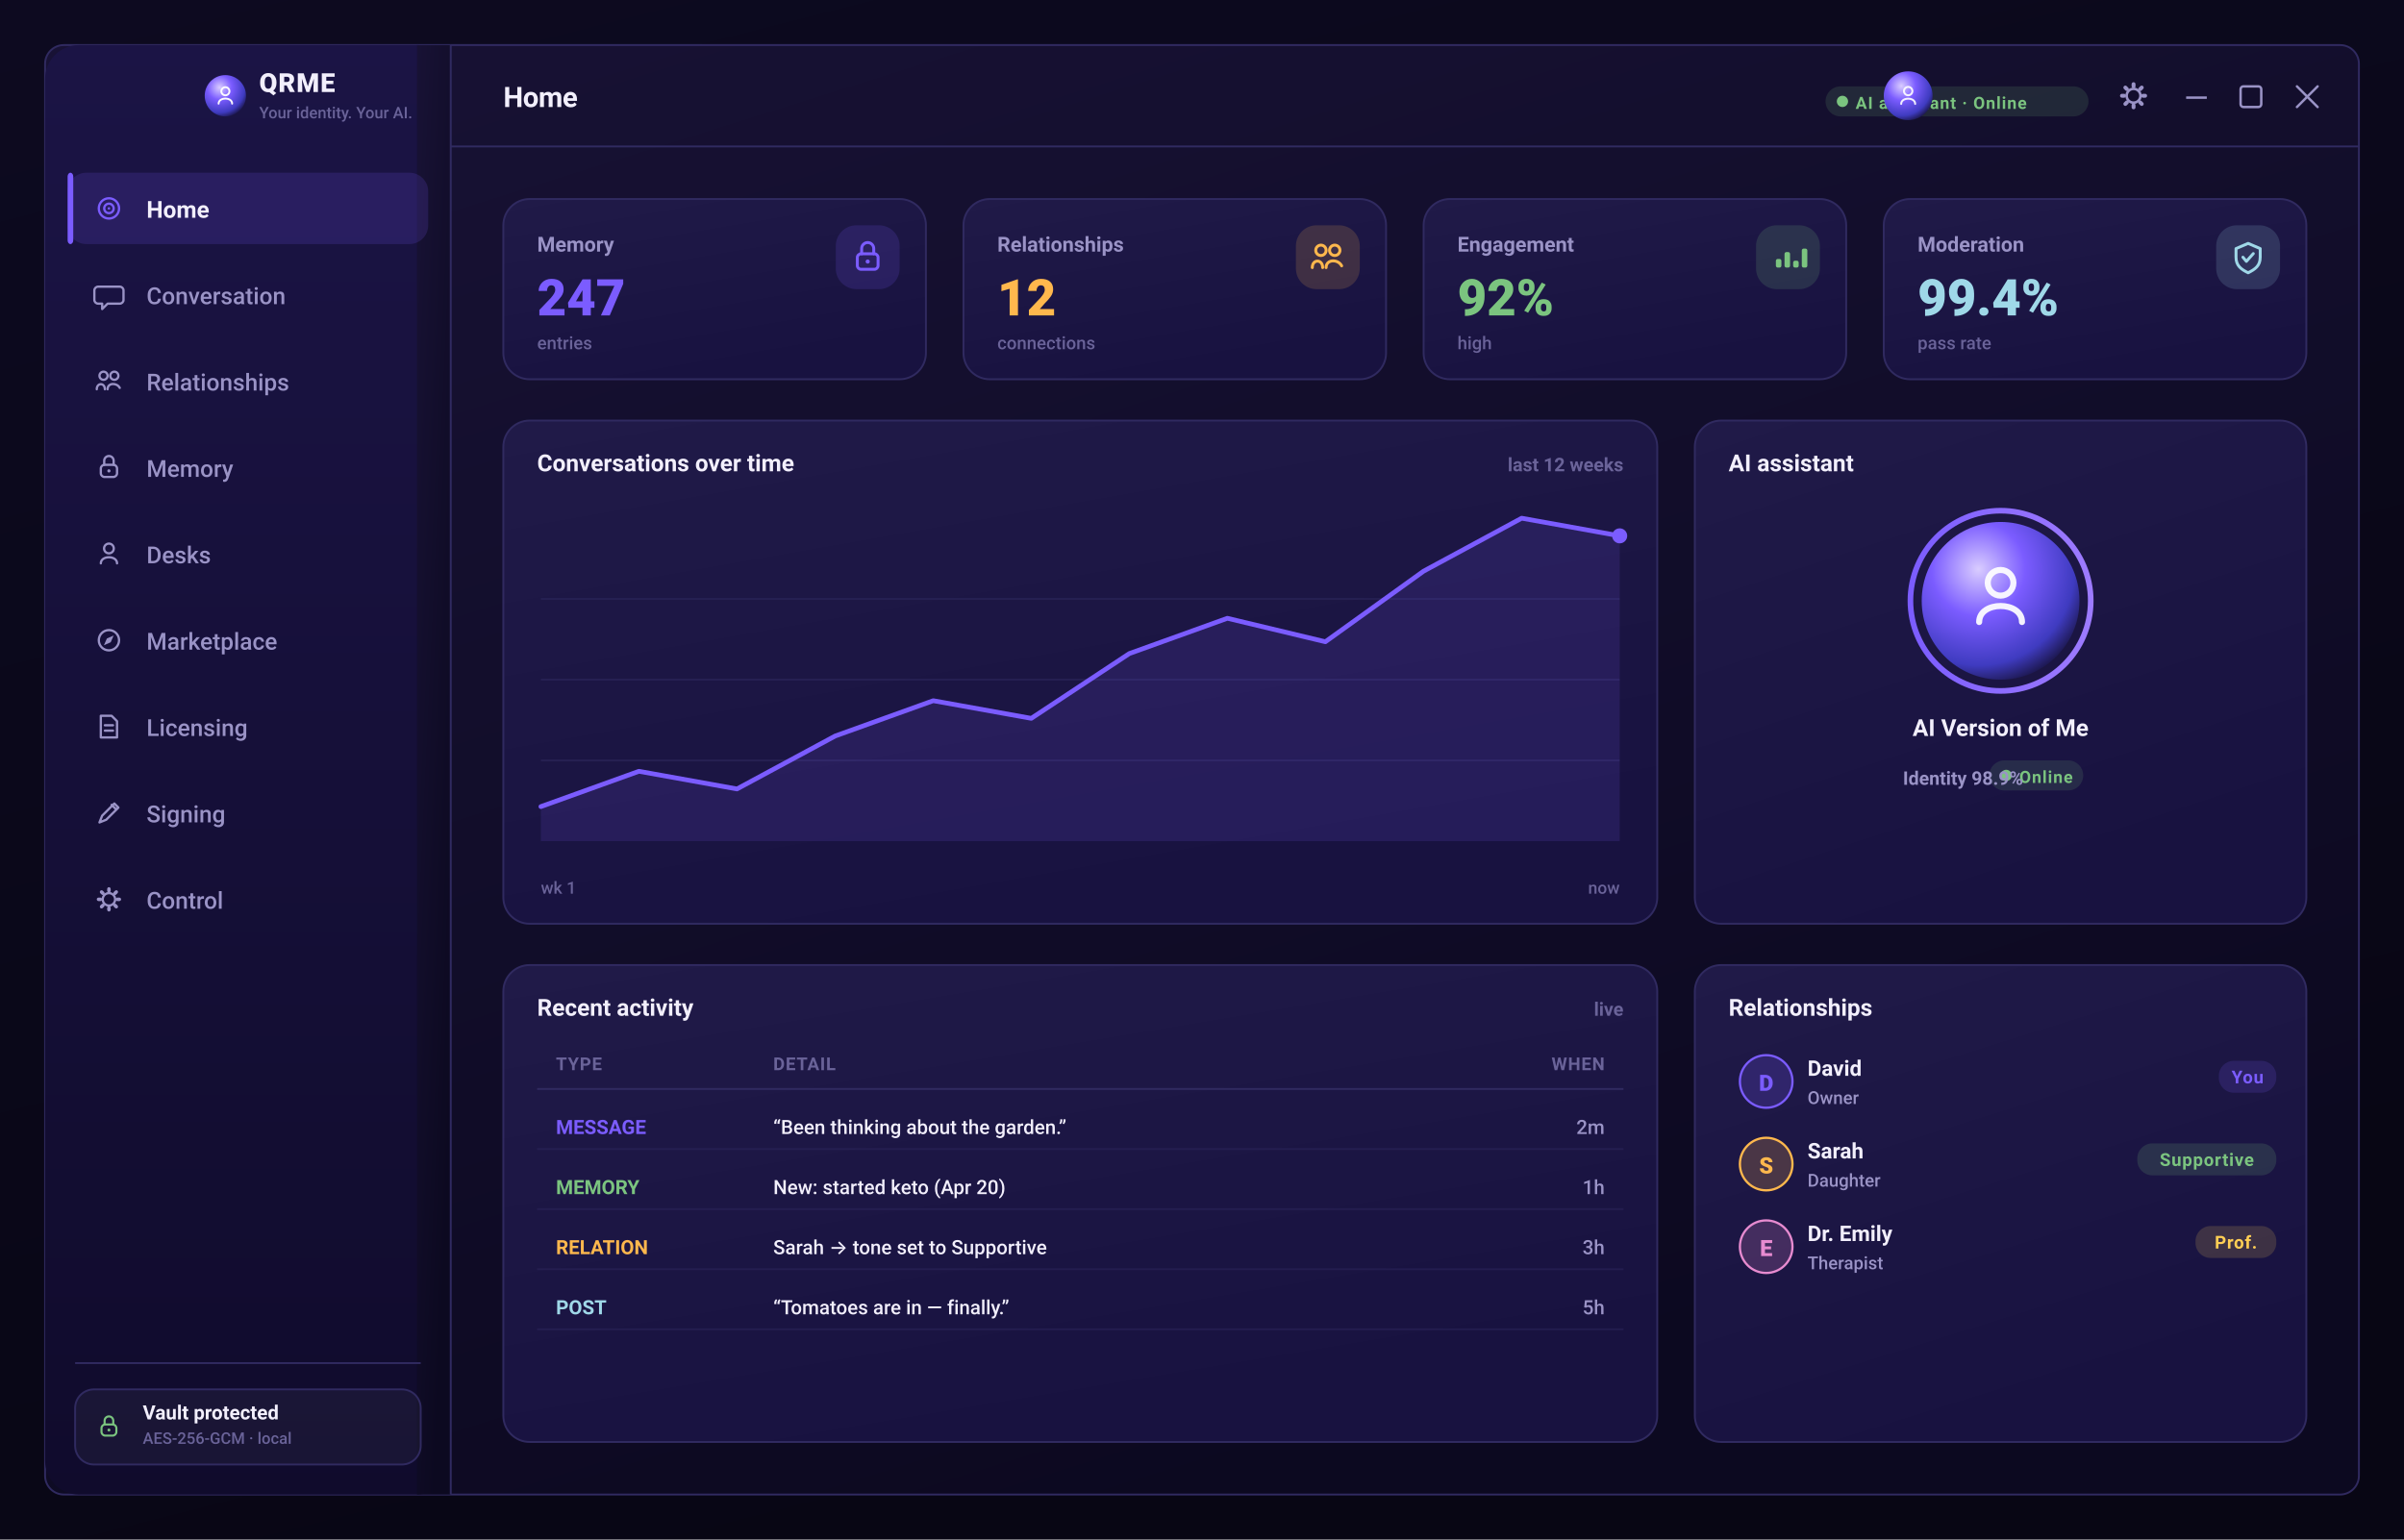
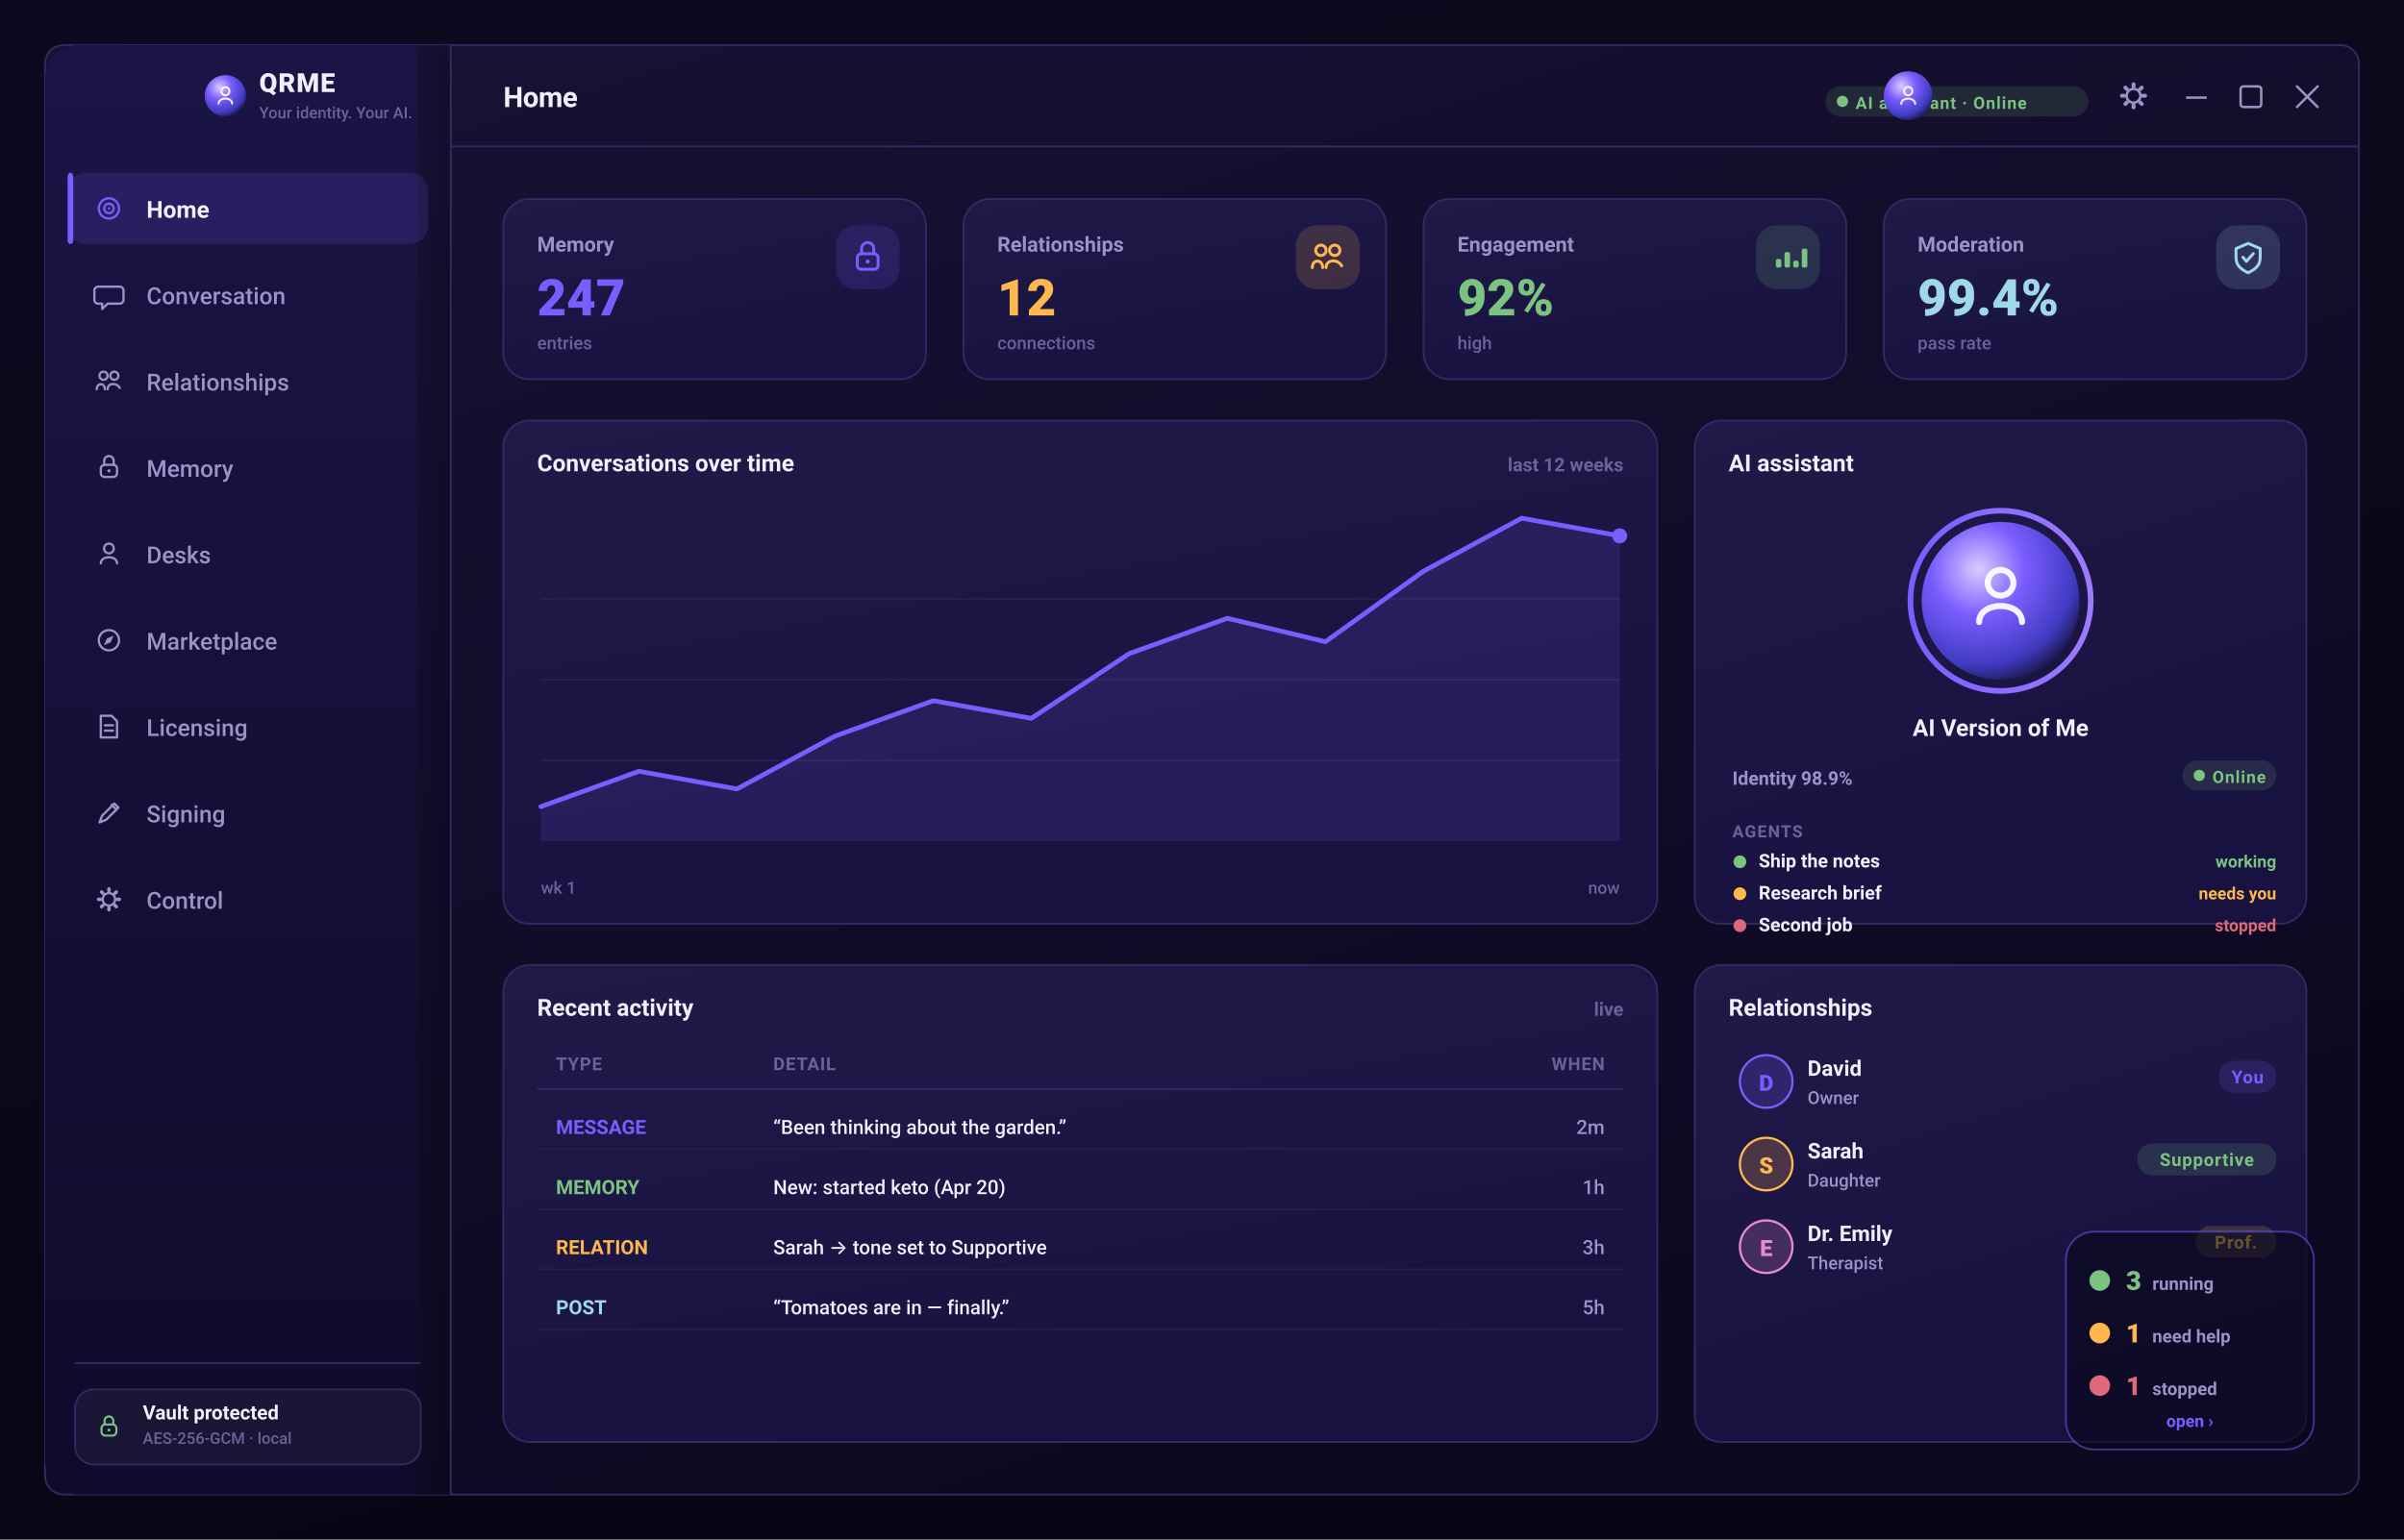
<svg xmlns="http://www.w3.org/2000/svg" width="1280" height="820" viewBox="0 0 1280 820" role="img" aria-label="QRME — Home">
  <defs>
    <linearGradient id="gPage" x1="0" y1="0" x2="0.4" y2="1">
      <stop offset="0" stop-color="#0d0a20" />
      <stop offset="1" stop-color="#080614" />
    </linearGradient>
    <linearGradient id="gScr" x1="0" y1="0" x2="0.5" y2="1">
      <stop offset="0" stop-color="#181235" />
      <stop offset="1" stop-color="#0c0920" />
    </linearGradient>
    <linearGradient id="gSide" x1="0" y1="0" x2="0" y2="1">
      <stop offset="0" stop-color="#1b1445" />
      <stop offset="1" stop-color="#100b2c" />
    </linearGradient>
    <linearGradient id="gCard" x1="0" y1="0" x2="0.4" y2="1">
      <stop offset="0" stop-color="#201a48" />
      <stop offset="1" stop-color="#181240" />
    </linearGradient>
    <linearGradient id="gBrand" x1="0" y1="0" x2="1" y2="0">
      <stop offset="0" stop-color="#7b5cff" />
      <stop offset="1" stop-color="#9d7bff" />
    </linearGradient>
    <linearGradient id="gAmber" x1="0" y1="0" x2="1" y2="0">
      <stop offset="0" stop-color="#ffb84d" />
      <stop offset="1" stop-color="#ffd27a" />
    </linearGradient>
    <radialGradient id="orb" cx="36%" cy="30%" r="78%">
      <stop offset="0" stop-color="#d9ccff" />
      <stop offset="38%" stop-color="#7b5cff" />
      <stop offset="78%" stop-color="#3f3bc0" />
      <stop offset="100%" stop-color="#140f34" />
    </radialGradient>
  </defs>
  <rect x="0.0" y="0.0" width="1280.0" height="820.0" rx="0" fill="url(#gPage)" />
  <rect x="24" y="24" width="1232" height="772" rx="10" fill="url(#gScr)" stroke="#302a60" stroke-width="1" />
  <rect x="24.0" y="24.0" width="216.0" height="772.0" rx="18" fill="url(#gSide)" />
  <rect x="222.0" y="24.0" width="18.0" height="772.0" rx="0" fill="url(#gScr)" />
  <line x1="240" y1="24" x2="240" y2="796" stroke="#302a60" stroke-width="1" />
  <line x1="240" y1="78" x2="1256" y2="78" stroke="#302a60" stroke-width="1" />
  <line x1="1164" y1="52" x2="1175" y2="52" stroke="#9a93c6" stroke-width="1.3" />
  <rect x="1193.0" y="46.0" width="11.0" height="11.0" rx="1.5" fill="none" stroke="#9a93c6" stroke-width="1.3" />
  <path d="M1223 46 l11 11 M1234 46 l-11 11" stroke="#9a93c6" stroke-width="1.3" stroke-linecap="round" />
  <circle cx="120" cy="51" r="11" fill="url(#orb)" />
  <circle cx="120" cy="48.6" r="2.16" fill="none" stroke="rgba(255,255,255,0.95)" stroke-width="1.02" stroke-linecap="round" stroke-linejoin="round" />
  <path d="M116.4 55.2 c0 -3.6 7.2 -3.6 7.2 0" fill="none" stroke="rgba(255,255,255,0.95)" stroke-width="1.02" stroke-linecap="round" stroke-linejoin="round" />
  <text x="138.0" y="49.0" font-family="-apple-system,BlinkMacSystemFont,'SF Pro Display','SF Pro Text','Segoe UI',Roboto,system-ui,sans-serif" font-size="14" font-weight="800" fill="#f2effc" text-anchor="start" letter-spacing="0.5">QRME</text>
  <text x="138.0" y="63.0" font-family="-apple-system,BlinkMacSystemFont,'SF Pro Display','SF Pro Text','Segoe UI',Roboto,system-ui,sans-serif" font-size="8.5" font-weight="500" fill="#6a6399" text-anchor="start">Your identity. Your AI.</text>
  <text x="268.0" y="57.0" font-family="-apple-system,BlinkMacSystemFont,'SF Pro Display','SF Pro Text','Segoe UI',Roboto,system-ui,sans-serif" font-size="15" font-weight="700" fill="#f2effc" text-anchor="start" letter-spacing="-0.2">Home</text>
  <rect x="1134.96" y="43.8" width="2.08" height="3.2" rx="1" transform="rotate(0 1136 51)" fill="#9a93c6" />
  <rect x="1134.96" y="43.8" width="2.08" height="3.2" rx="1" transform="rotate(45 1136 51)" fill="#9a93c6" />
  <rect x="1134.96" y="43.8" width="2.08" height="3.2" rx="1" transform="rotate(90 1136 51)" fill="#9a93c6" />
  <rect x="1134.96" y="43.8" width="2.08" height="3.2" rx="1" transform="rotate(135 1136 51)" fill="#9a93c6" />
  <rect x="1134.96" y="43.8" width="2.08" height="3.2" rx="1" transform="rotate(180 1136 51)" fill="#9a93c6" />
  <rect x="1134.96" y="43.8" width="2.08" height="3.2" rx="1" transform="rotate(225 1136 51)" fill="#9a93c6" />
  <rect x="1134.96" y="43.8" width="2.08" height="3.2" rx="1" transform="rotate(270 1136 51)" fill="#9a93c6" />
  <rect x="1134.96" y="43.8" width="2.08" height="3.2" rx="1" transform="rotate(315 1136 51)" fill="#9a93c6" />
  <circle cx="1136" cy="51" r="3.68" fill="none" stroke="#9a93c6" stroke-width="1.36" stroke-linecap="round" stroke-linejoin="round" />
  <rect x="972.0" y="46.0" width="140.0" height="16.0" rx="8" fill="rgba(123,196,127,0.14)" />
  <circle cx="981.0" cy="54" r="3" fill="#7bc47f" />
  <text x="988.0" y="58.0" font-family="-apple-system,BlinkMacSystemFont,'SF Pro Display','SF Pro Text','Segoe UI',Roboto,system-ui,sans-serif" font-size="9" font-weight="700" fill="#7bc47f" text-anchor="start" letter-spacing="0.5">AI assistant · Online</text>
  <circle cx="1016" cy="51" r="13" fill="url(#orb)" />
  <circle cx="1016" cy="48.52" r="2.232" fill="none" stroke="rgba(255,255,255,0.9)" stroke-width="1.05" stroke-linecap="round" stroke-linejoin="round" />
  <path d="M1012.28 55.34 c0 -3.72 7.44 -3.72 7.44 0" fill="none" stroke="rgba(255,255,255,0.9)" stroke-width="1.05" stroke-linecap="round" stroke-linejoin="round" />
  <rect x="36.0" y="92.0" width="192.0" height="38.0" rx="10" fill="rgba(123,92,255,0.16)" />
  <rect x="36.0" y="92.0" width="3.0" height="38.0" rx="2" fill="#7b5cff" />
  <circle cx="58" cy="111" r="5.4" fill="none" stroke="#7b5cff" stroke-width="1.22" stroke-linecap="round" stroke-linejoin="round" />
  <circle cx="58" cy="111" r="2.52" fill="none" stroke="#7b5cff" stroke-width="1.22" stroke-linecap="round" stroke-linejoin="round" />
  <circle cx="58" cy="111" r="0.648" fill="#7b5cff" />
  <text x="78.0" y="116.0" font-family="-apple-system,BlinkMacSystemFont,'SF Pro Display','SF Pro Text','Segoe UI',Roboto,system-ui,sans-serif" font-size="12.5" font-weight="650" fill="#f2effc" text-anchor="start">Home</text>
  <path d="M52.24 152.68 h11.52 a2 2 0 0 1 2 2 v5.04 a2 2 0 0 1 -2 2 h-6.48 l-2.88 2.88 v-2.88 h-2.16 a2 2 0 0 1 -2 -2 v-5.04 a2 2 0 0 1 2 -2 Z" fill="none" stroke="#9a93c6" stroke-width="1.22" stroke-linecap="round" stroke-linejoin="round" />
  <text x="78.0" y="162.0" font-family="-apple-system,BlinkMacSystemFont,'SF Pro Display','SF Pro Text','Segoe UI',Roboto,system-ui,sans-serif" font-size="12.5" font-weight="500" fill="#9a93c6" text-anchor="start">Conversation</text>
  <circle cx="55.12" cy="200.12" r="2.16" fill="none" stroke="#9a93c6" stroke-width="1.22" stroke-linecap="round" stroke-linejoin="round" />
  <circle cx="60.88" cy="200.12" r="2.16" fill="none" stroke="#9a93c6" stroke-width="1.22" stroke-linecap="round" stroke-linejoin="round" />
  <path d="M51.52 207.32 c0 -3.6 4.32 -3.6 4.32 0 M57.28 207.32 c0 -3.6 5.04 -3.6 6.48 -0.72" fill="none" stroke="#9a93c6" stroke-width="1.22" stroke-linecap="round" stroke-linejoin="round" />
  <text x="78.0" y="208.0" font-family="-apple-system,BlinkMacSystemFont,'SF Pro Display','SF Pro Text','Segoe UI',Roboto,system-ui,sans-serif" font-size="12.5" font-weight="500" fill="#9a93c6" text-anchor="start">Relationships</text>
  <rect x="53.68" y="247.56" width="8.64" height="6.48" rx="2" fill="none" stroke="#9a93c6" stroke-width="1.22" stroke-linecap="round" stroke-linejoin="round" />
  <path d="M55.48 247.56 v-2.16 a2.52 2.52 0 0 1 5.04 0 v2.16" fill="none" stroke="#9a93c6" stroke-width="1.22" stroke-linecap="round" stroke-linejoin="round" />
  <circle cx="58" cy="250.8" r="0.864" fill="#9a93c6" />
  <text x="78.0" y="254.0" font-family="-apple-system,BlinkMacSystemFont,'SF Pro Display','SF Pro Text','Segoe UI',Roboto,system-ui,sans-serif" font-size="12.5" font-weight="500" fill="#9a93c6" text-anchor="start">Memory</text>
  <circle cx="58" cy="292.12" r="2.592" fill="none" stroke="#9a93c6" stroke-width="1.22" stroke-linecap="round" stroke-linejoin="round" />
  <path d="M53.68 300.04 c0 -4.32 8.64 -4.32 8.64 0" fill="none" stroke="#9a93c6" stroke-width="1.22" stroke-linecap="round" stroke-linejoin="round" />
  <text x="78.0" y="300.0" font-family="-apple-system,BlinkMacSystemFont,'SF Pro Display','SF Pro Text','Segoe UI',Roboto,system-ui,sans-serif" font-size="12.5" font-weight="500" fill="#9a93c6" text-anchor="start">Desks</text>
  <circle cx="58" cy="341" r="5.4" fill="none" stroke="#9a93c6" stroke-width="1.22" stroke-linecap="round" stroke-linejoin="round" />
  <path d="M60.52 338.48 l-1.584 3.6 -3.6 1.584 1.584 -3.6 Z" fill="#9a93c6" />
  <text x="78.0" y="346.0" font-family="-apple-system,BlinkMacSystemFont,'SF Pro Display','SF Pro Text','Segoe UI',Roboto,system-ui,sans-serif" font-size="12.5" font-weight="500" fill="#9a93c6" text-anchor="start">Marketplace</text>
  <path d="M53.68 381.24 h5.76 l2.88 2.88 v8.64 h-8.64 Z" fill="none" stroke="#9a93c6" stroke-width="1.22" stroke-linecap="round" stroke-linejoin="round" />
  <path d="M55.84 386.28 h4.32 M55.84 389.16 h4.32" fill="none" stroke="#9a93c6" stroke-width="1.22" stroke-linecap="round" stroke-linejoin="round" />
  <text x="78.0" y="392.0" font-family="-apple-system,BlinkMacSystemFont,'SF Pro Display','SF Pro Text','Segoe UI',Roboto,system-ui,sans-serif" font-size="12.5" font-weight="500" fill="#9a93c6" text-anchor="start">Licensing</text>
  <path d="M52.96 438.04 l1.44 -3.6 6.48 -6.48 2.16 2.16 -6.48 6.48 -3.6 1.44 Z" fill="none" stroke="#9a93c6" stroke-width="1.22" stroke-linecap="round" stroke-linejoin="round" />
  <path d="M59.44 428.68 l2.16 2.16" fill="none" stroke="#9a93c6" stroke-width="1.22" stroke-linecap="round" stroke-linejoin="round" />
  <text x="78.0" y="438.0" font-family="-apple-system,BlinkMacSystemFont,'SF Pro Display','SF Pro Text','Segoe UI',Roboto,system-ui,sans-serif" font-size="12.5" font-weight="500" fill="#9a93c6" text-anchor="start">Signing</text>
  <rect x="57.064" y="472.52" width="1.872" height="2.88" rx="1" transform="rotate(0 58 479)" fill="#9a93c6" />
  <rect x="57.064" y="472.52" width="1.872" height="2.88" rx="1" transform="rotate(45 58 479)" fill="#9a93c6" />
  <rect x="57.064" y="472.52" width="1.872" height="2.88" rx="1" transform="rotate(90 58 479)" fill="#9a93c6" />
  <rect x="57.064" y="472.52" width="1.872" height="2.88" rx="1" transform="rotate(135 58 479)" fill="#9a93c6" />
  <rect x="57.064" y="472.52" width="1.872" height="2.88" rx="1" transform="rotate(180 58 479)" fill="#9a93c6" />
  <rect x="57.064" y="472.52" width="1.872" height="2.88" rx="1" transform="rotate(225 58 479)" fill="#9a93c6" />
  <rect x="57.064" y="472.52" width="1.872" height="2.88" rx="1" transform="rotate(270 58 479)" fill="#9a93c6" />
  <rect x="57.064" y="472.52" width="1.872" height="2.88" rx="1" transform="rotate(315 58 479)" fill="#9a93c6" />
  <circle cx="58" cy="479" r="3.312" fill="none" stroke="#9a93c6" stroke-width="1.22" stroke-linecap="round" stroke-linejoin="round" />
  <text x="78.0" y="484.0" font-family="-apple-system,BlinkMacSystemFont,'SF Pro Display','SF Pro Text','Segoe UI',Roboto,system-ui,sans-serif" font-size="12.5" font-weight="500" fill="#9a93c6" text-anchor="start">Control</text>
  <line x1="40" y1="726" x2="224" y2="726" stroke="#302a60" stroke-width="1" />
  <rect x="40.0" y="740.0" width="184.0" height="40.0" rx="10" fill="rgba(255,255,255,0.04)" stroke="#302a60" stroke-width="1" />
  <rect x="54.04" y="758.68" width="7.92" height="5.94" rx="2" fill="none" stroke="#7bc47f" stroke-width="1.12" stroke-linecap="round" stroke-linejoin="round" />
  <path d="M55.69 758.68 v-1.98 a2.31 2.31 0 0 1 4.62 0 v1.98" fill="none" stroke="#7bc47f" stroke-width="1.12" stroke-linecap="round" stroke-linejoin="round" />
  <circle cx="58" cy="761.65" r="0.792" fill="#7bc47f" />
  <text x="76.0" y="756.0" font-family="-apple-system,BlinkMacSystemFont,'SF Pro Display','SF Pro Text','Segoe UI',Roboto,system-ui,sans-serif" font-size="10.5" font-weight="650" fill="#f2effc" text-anchor="start">Vault protected</text>
  <text x="76.0" y="769.0" font-family="-apple-system,BlinkMacSystemFont,'SF Pro Display','SF Pro Text','Segoe UI',Roboto,system-ui,sans-serif" font-size="8.5" font-weight="500" fill="#6a6399" text-anchor="start">AES-256-GCM · local</text>
  <rect x="268.0" y="106.0" width="225.0" height="96.0" rx="14" fill="url(#gCard)" stroke="#302a60" stroke-width="1" />
  <text x="286.0" y="134.0" font-family="-apple-system,BlinkMacSystemFont,'SF Pro Display','SF Pro Text','Segoe UI',Roboto,system-ui,sans-serif" font-size="11" font-weight="600" fill="#9a93c6" text-anchor="start">Memory</text>
  <text x="286.0" y="168.0" font-family="-apple-system,BlinkMacSystemFont,'SF Pro Display','SF Pro Text','Segoe UI',Roboto,system-ui,sans-serif" font-size="27" font-weight="800" fill="#7b5cff" text-anchor="start">247</text>
  <text x="286.0" y="186.0" font-family="-apple-system,BlinkMacSystemFont,'SF Pro Display','SF Pro Text','Segoe UI',Roboto,system-ui,sans-serif" font-size="9.5" font-weight="500" fill="#6a6399" text-anchor="start">entries</text>
  <rect x="445.0" y="120.0" width="34.0" height="34.0" rx="11" fill="rgba(123,92,255,0.16)" />
  <rect x="456.48" y="135.16" width="11.04" height="8.28" rx="2" fill="none" stroke="#7b5cff" stroke-width="1.56" stroke-linecap="round" stroke-linejoin="round" />
  <path d="M458.78 135.16 v-2.76 a3.22 3.22 0 0 1 6.44 0 v2.76" fill="none" stroke="#7b5cff" stroke-width="1.56" stroke-linecap="round" stroke-linejoin="round" />
  <circle cx="462.0" cy="139.3" r="1.104" fill="#7b5cff" />
  <rect x="513.0" y="106.0" width="225.0" height="96.0" rx="14" fill="url(#gCard)" stroke="#302a60" stroke-width="1" />
  <text x="531.0" y="134.0" font-family="-apple-system,BlinkMacSystemFont,'SF Pro Display','SF Pro Text','Segoe UI',Roboto,system-ui,sans-serif" font-size="11" font-weight="600" fill="#9a93c6" text-anchor="start">Relationships</text>
  <text x="531.0" y="168.0" font-family="-apple-system,BlinkMacSystemFont,'SF Pro Display','SF Pro Text','Segoe UI',Roboto,system-ui,sans-serif" font-size="27" font-weight="800" fill="#ffb84d" text-anchor="start">12</text>
  <text x="531.0" y="186.0" font-family="-apple-system,BlinkMacSystemFont,'SF Pro Display','SF Pro Text','Segoe UI',Roboto,system-ui,sans-serif" font-size="9.5" font-weight="500" fill="#6a6399" text-anchor="start">connections</text>
  <rect x="690.0" y="120.0" width="34.0" height="34.0" rx="11" fill="rgba(255,184,77,0.16)" />
  <circle cx="703.32" cy="133.32" r="2.76" fill="none" stroke="#ffb84d" stroke-width="1.56" stroke-linecap="round" stroke-linejoin="round" />
  <circle cx="710.68" cy="133.32" r="2.76" fill="none" stroke="#ffb84d" stroke-width="1.56" stroke-linecap="round" stroke-linejoin="round" />
  <path d="M698.72 142.52 c0 -4.6 5.52 -4.6 5.52 0 M706.08 142.52 c0 -4.6 6.44 -4.6 8.28 -0.92" fill="none" stroke="#ffb84d" stroke-width="1.56" stroke-linecap="round" stroke-linejoin="round" />
  <rect x="758.0" y="106.0" width="225.0" height="96.0" rx="14" fill="url(#gCard)" stroke="#302a60" stroke-width="1" />
  <text x="776.0" y="134.0" font-family="-apple-system,BlinkMacSystemFont,'SF Pro Display','SF Pro Text','Segoe UI',Roboto,system-ui,sans-serif" font-size="11" font-weight="600" fill="#9a93c6" text-anchor="start">Engagement</text>
  <text x="776.0" y="168.0" font-family="-apple-system,BlinkMacSystemFont,'SF Pro Display','SF Pro Text','Segoe UI',Roboto,system-ui,sans-serif" font-size="27" font-weight="800" fill="#7bc47f" text-anchor="start">92%</text>
  <text x="776.0" y="186.0" font-family="-apple-system,BlinkMacSystemFont,'SF Pro Display','SF Pro Text','Segoe UI',Roboto,system-ui,sans-serif" font-size="9.5" font-weight="500" fill="#6a6399" text-anchor="start">high</text>
  <rect x="935.0" y="120.0" width="34.0" height="34.0" rx="11" fill="rgba(123,196,127,0.16)" />
  <rect x="945.56" y="137.92" width="2.944" height="4.6" rx="1" fill="#7bc47f" />
  <rect x="950.16" y="134.24" width="2.944" height="8.28" rx="1" fill="#7bc47f" />
  <rect x="954.76" y="138.84" width="2.944" height="3.68" rx="1" fill="#7bc47f" />
  <rect x="959.36" y="132.4" width="2.944" height="10.12" rx="1" fill="#7bc47f" />
  <rect x="1003.0" y="106.0" width="225.0" height="96.0" rx="14" fill="url(#gCard)" stroke="#302a60" stroke-width="1" />
  <text x="1021.0" y="134.0" font-family="-apple-system,BlinkMacSystemFont,'SF Pro Display','SF Pro Text','Segoe UI',Roboto,system-ui,sans-serif" font-size="11" font-weight="600" fill="#9a93c6" text-anchor="start">Moderation</text>
  <text x="1021.0" y="168.0" font-family="-apple-system,BlinkMacSystemFont,'SF Pro Display','SF Pro Text','Segoe UI',Roboto,system-ui,sans-serif" font-size="27" font-weight="800" fill="#9fd8e8" text-anchor="start">99.4%</text>
  <text x="1021.0" y="186.0" font-family="-apple-system,BlinkMacSystemFont,'SF Pro Display','SF Pro Text','Segoe UI',Roboto,system-ui,sans-serif" font-size="9.5" font-weight="500" fill="#6a6399" text-anchor="start">pass rate</text>
  <rect x="1180.0" y="120.0" width="34.0" height="34.0" rx="11" fill="rgba(159,216,232,0.16)" />
  <path d="M1197.0 129.64 l6.44 2.76 v4.6 c0 4.6 -2.76 6.44 -6.44 8.28 c-3.68 -1.84 -6.44 -3.68 -6.44 -8.28 v-4.6 Z" fill="none" stroke="#9fd8e8" stroke-width="1.56" stroke-linecap="round" stroke-linejoin="round" />
  <path d="M1194.24 137 l1.84 2.208 3.68 -4.14" fill="none" stroke="#9fd8e8" stroke-width="1.56" stroke-linecap="round" stroke-linejoin="round" />
  <rect x="268.0" y="224.0" width="614.4" height="268.0" rx="14" fill="url(#gCard)" stroke="#302a60" stroke-width="1" />
  <text x="286.0" y="251.0" font-family="-apple-system,BlinkMacSystemFont,'SF Pro Display','SF Pro Text','Segoe UI',Roboto,system-ui,sans-serif" font-size="12.5" font-weight="700" fill="#f2effc" text-anchor="start">Conversations over time</text>
  <text x="864.4" y="251.0" font-family="-apple-system,BlinkMacSystemFont,'SF Pro Display','SF Pro Text','Segoe UI',Roboto,system-ui,sans-serif" font-size="10" font-weight="600" fill="#6a6399" text-anchor="end">last 12 weeks</text>
  <line x1="288" y1="319.0" x2="862.4" y2="319.0" stroke="rgba(48,42,96,0.5)" stroke-width="1" />
  <line x1="288" y1="362.0" x2="862.4" y2="362.0" stroke="rgba(48,42,96,0.5)" stroke-width="1" />
  <line x1="288" y1="405.0" x2="862.4" y2="405.0" stroke="rgba(48,42,96,0.5)" stroke-width="1" />
  <polygon points="288,448 288.0,429.6 340.2,410.8 392.4,420.2 444.7,392.0 496.9,373.2 549.1,382.6 601.3,348.1 653.5,329.3 705.7,341.8 758.0,304.2 810.2,276.0 862.4,285.4 862.4,448" fill="rgba(123,92,255,0.13)" />
  <polyline points="288.0,429.6 340.2,410.8 392.4,420.2 444.7,392.0 496.9,373.2 549.1,382.6 601.3,348.1 653.5,329.3 705.7,341.8 758.0,304.2 810.2,276.0 862.4,285.4" fill="none" stroke="#7b5cff" stroke-width="2.5" stroke-linejoin="round" stroke-linecap="round" />
  <circle cx="862.4" cy="285.4" r="4" fill="#7b5cff" />
  <text x="288.0" y="476.0" font-family="-apple-system,BlinkMacSystemFont,'SF Pro Display','SF Pro Text','Segoe UI',Roboto,system-ui,sans-serif" font-size="9" font-weight="500" fill="#6a6399" text-anchor="start">wk 1</text>
  <text x="862.4" y="476.0" font-family="-apple-system,BlinkMacSystemFont,'SF Pro Display','SF Pro Text','Segoe UI',Roboto,system-ui,sans-serif" font-size="9" font-weight="500" fill="#6a6399" text-anchor="end">now</text>
  <rect x="902.4" y="224.0" width="325.6" height="268.0" rx="14" fill="url(#gCard)" stroke="#302a60" stroke-width="1" />
  <text x="920.4" y="251.0" font-family="-apple-system,BlinkMacSystemFont,'SF Pro Display','SF Pro Text','Segoe UI',Roboto,system-ui,sans-serif" font-size="12.5" font-weight="700" fill="#f2effc" text-anchor="start">AI assistant</text>
  <circle cx="1065.2" cy="320" r="42" fill="url(#orb)" />
  <circle cx="1065.2" cy="310.4" r="6.84" fill="none" stroke="rgba(255,255,255,0.92)" stroke-width="3.23" stroke-linecap="round" stroke-linejoin="round" />
  <path d="M1053.8 331.3 c0 -11.4 22.8 -11.4 22.8 0" fill="none" stroke="rgba(255,255,255,0.92)" stroke-width="3.23" stroke-linecap="round" stroke-linejoin="round" />
  <circle cx="1065.2" cy="320" r="48" fill="none" stroke="url(#gBrand)" stroke-width="3" />
  <text x="1065.2" y="392.0" font-family="-apple-system,BlinkMacSystemFont,'SF Pro Display','SF Pro Text','Segoe UI',Roboto,system-ui,sans-serif" font-size="12.5" font-weight="700" fill="#f2effc" text-anchor="middle">AI Version of Me</text>
-   <rect x="1059.2" y="405.0" width="50.0" height="16.0" rx="8" fill="rgba(123,196,127,0.14)" />
-   <circle cx="1068.2" cy="413" r="3" fill="#7bc47f" />
-   <text x="1075.2" y="417.0" font-family="-apple-system,BlinkMacSystemFont,'SF Pro Display','SF Pro Text','Segoe UI',Roboto,system-ui,sans-serif" font-size="9" font-weight="700" fill="#7bc47f" text-anchor="start" letter-spacing="0.5">Online</text>
-   <text x="1013.2" y="418.0" font-family="-apple-system,BlinkMacSystemFont,'SF Pro Display','SF Pro Text','Segoe UI',Roboto,system-ui,sans-serif" font-size="10" font-weight="600" fill="#9a93c6" text-anchor="start">Identity 98.9%</text>
+   <text x="922.4" y="418.0" font-family="-apple-system,BlinkMacSystemFont,'SF Pro Display','SF Pro Text','Segoe UI',Roboto,system-ui,sans-serif" font-size="10" font-weight="600" fill="#9a93c6" text-anchor="start">Identity 98.9%</text>
+   <rect x="1162.0" y="405.0" width="50.0" height="16.0" rx="8" fill="rgba(123,196,127,0.14)" />
+   <circle cx="1171.0" cy="413" r="3" fill="#7bc47f" />
+   <text x="1178.0" y="417.0" font-family="-apple-system,BlinkMacSystemFont,'SF Pro Display','SF Pro Text','Segoe UI',Roboto,system-ui,sans-serif" font-size="9" font-weight="700" fill="#7bc47f" text-anchor="start" letter-spacing="0.5">Online</text>
+   <text x="922.4" y="446.0" font-family="-apple-system,BlinkMacSystemFont,'SF Pro Display','SF Pro Text','Segoe UI',Roboto,system-ui,sans-serif" font-size="9" font-weight="700" fill="#6a6399" text-anchor="start" letter-spacing="0.6">AGENTS</text>
+   <circle cx="926.4" cy="459" r="3.4" fill="#7bc47f" />
+   <text x="936.4" y="462.0" font-family="-apple-system,BlinkMacSystemFont,'SF Pro Display','SF Pro Text','Segoe UI',Roboto,system-ui,sans-serif" font-size="10" font-weight="600" fill="#f2effc" text-anchor="start">Ship the notes</text>
+   <text x="1212.0" y="462.0" font-family="-apple-system,BlinkMacSystemFont,'SF Pro Display','SF Pro Text','Segoe UI',Roboto,system-ui,sans-serif" font-size="9" font-weight="700" fill="#7bc47f" text-anchor="end">working</text>
+   <circle cx="926.4" cy="476" r="3.4" fill="#ffb84d" />
+   <text x="936.4" y="479.0" font-family="-apple-system,BlinkMacSystemFont,'SF Pro Display','SF Pro Text','Segoe UI',Roboto,system-ui,sans-serif" font-size="10" font-weight="600" fill="#f2effc" text-anchor="start">Research brief</text>
+   <text x="1212.0" y="479.0" font-family="-apple-system,BlinkMacSystemFont,'SF Pro Display','SF Pro Text','Segoe UI',Roboto,system-ui,sans-serif" font-size="9" font-weight="700" fill="#ffb84d" text-anchor="end">needs you</text>
+   <circle cx="926.4" cy="493" r="3.4" fill="#e0687a" />
+   <text x="936.4" y="496.0" font-family="-apple-system,BlinkMacSystemFont,'SF Pro Display','SF Pro Text','Segoe UI',Roboto,system-ui,sans-serif" font-size="10" font-weight="600" fill="#f2effc" text-anchor="start">Second job</text>
+   <text x="1212.0" y="496.0" font-family="-apple-system,BlinkMacSystemFont,'SF Pro Display','SF Pro Text','Segoe UI',Roboto,system-ui,sans-serif" font-size="9" font-weight="700" fill="#e0687a" text-anchor="end">stopped</text>
  <rect x="268.0" y="514.0" width="614.4" height="254.0" rx="14" fill="url(#gCard)" stroke="#302a60" stroke-width="1" />
  <text x="286.0" y="541.0" font-family="-apple-system,BlinkMacSystemFont,'SF Pro Display','SF Pro Text','Segoe UI',Roboto,system-ui,sans-serif" font-size="12.5" font-weight="700" fill="#f2effc" text-anchor="start">Recent activity</text>
  <text x="864.4" y="541.0" font-family="-apple-system,BlinkMacSystemFont,'SF Pro Display','SF Pro Text','Segoe UI',Roboto,system-ui,sans-serif" font-size="10" font-weight="600" fill="#6a6399" text-anchor="end">live</text>
  <text x="296.0" y="570.0" font-family="-apple-system,BlinkMacSystemFont,'SF Pro Display','SF Pro Text','Segoe UI',Roboto,system-ui,sans-serif" font-size="9.5" font-weight="700" fill="#6a6399" text-anchor="start" letter-spacing="0.4">TYPE</text>
  <text x="411.7" y="570.0" font-family="-apple-system,BlinkMacSystemFont,'SF Pro Display','SF Pro Text','Segoe UI',Roboto,system-ui,sans-serif" font-size="9.5" font-weight="700" fill="#6a6399" text-anchor="start" letter-spacing="0.4">DETAIL</text>
  <text x="854.4" y="570.0" font-family="-apple-system,BlinkMacSystemFont,'SF Pro Display','SF Pro Text','Segoe UI',Roboto,system-ui,sans-serif" font-size="9.5" font-weight="700" fill="#6a6399" text-anchor="end" letter-spacing="0.4">WHEN</text>
  <line x1="286" y1="580" x2="864.4" y2="580" stroke="#302a60" stroke-width="1" />
  <text x="296.0" y="604.0" font-family="-apple-system,BlinkMacSystemFont,'SF Pro Display','SF Pro Text','Segoe UI',Roboto,system-ui,sans-serif" font-size="10.5" font-weight="700" fill="#7b5cff" text-anchor="start">MESSAGE</text>
  <text x="411.7" y="604.0" font-family="-apple-system,BlinkMacSystemFont,'SF Pro Display','SF Pro Text','Segoe UI',Roboto,system-ui,sans-serif" font-size="10.5" font-weight="500" fill="#f2effc" text-anchor="start">“Been thinking about the garden.”</text>
  <text x="854.4" y="604.0" font-family="-apple-system,BlinkMacSystemFont,'SF Pro Display','SF Pro Text','Segoe UI',Roboto,system-ui,sans-serif" font-size="10.5" font-weight="500" fill="#9a93c6" text-anchor="end">2m</text>
  <line x1="286" y1="612" x2="864.4" y2="612" stroke="rgba(48,42,96,0.45)" stroke-width="1" />
  <text x="296.0" y="636.0" font-family="-apple-system,BlinkMacSystemFont,'SF Pro Display','SF Pro Text','Segoe UI',Roboto,system-ui,sans-serif" font-size="10.5" font-weight="700" fill="#7bc47f" text-anchor="start">MEMORY</text>
  <text x="411.7" y="636.0" font-family="-apple-system,BlinkMacSystemFont,'SF Pro Display','SF Pro Text','Segoe UI',Roboto,system-ui,sans-serif" font-size="10.5" font-weight="500" fill="#f2effc" text-anchor="start">New: started keto (Apr 20)</text>
  <text x="854.4" y="636.0" font-family="-apple-system,BlinkMacSystemFont,'SF Pro Display','SF Pro Text','Segoe UI',Roboto,system-ui,sans-serif" font-size="10.5" font-weight="500" fill="#9a93c6" text-anchor="end">1h</text>
  <line x1="286" y1="644" x2="864.4" y2="644" stroke="rgba(48,42,96,0.45)" stroke-width="1" />
  <text x="296.0" y="668.0" font-family="-apple-system,BlinkMacSystemFont,'SF Pro Display','SF Pro Text','Segoe UI',Roboto,system-ui,sans-serif" font-size="10.5" font-weight="700" fill="#ffb84d" text-anchor="start">RELATION</text>
  <text x="411.7" y="668.0" font-family="-apple-system,BlinkMacSystemFont,'SF Pro Display','SF Pro Text','Segoe UI',Roboto,system-ui,sans-serif" font-size="10.5" font-weight="500" fill="#f2effc" text-anchor="start">Sarah → tone set to Supportive</text>
  <text x="854.4" y="668.0" font-family="-apple-system,BlinkMacSystemFont,'SF Pro Display','SF Pro Text','Segoe UI',Roboto,system-ui,sans-serif" font-size="10.5" font-weight="500" fill="#9a93c6" text-anchor="end">3h</text>
  <line x1="286" y1="676" x2="864.4" y2="676" stroke="rgba(48,42,96,0.45)" stroke-width="1" />
  <text x="296.0" y="700.0" font-family="-apple-system,BlinkMacSystemFont,'SF Pro Display','SF Pro Text','Segoe UI',Roboto,system-ui,sans-serif" font-size="10.5" font-weight="700" fill="#9fd8e8" text-anchor="start">POST</text>
  <text x="411.7" y="700.0" font-family="-apple-system,BlinkMacSystemFont,'SF Pro Display','SF Pro Text','Segoe UI',Roboto,system-ui,sans-serif" font-size="10.5" font-weight="500" fill="#f2effc" text-anchor="start">“Tomatoes are in — finally.”</text>
  <text x="854.4" y="700.0" font-family="-apple-system,BlinkMacSystemFont,'SF Pro Display','SF Pro Text','Segoe UI',Roboto,system-ui,sans-serif" font-size="10.5" font-weight="500" fill="#9a93c6" text-anchor="end">5h</text>
  <line x1="286" y1="708" x2="864.4" y2="708" stroke="rgba(48,42,96,0.45)" stroke-width="1" />
  <rect x="902.4" y="514.0" width="325.6" height="254.0" rx="14" fill="url(#gCard)" stroke="#302a60" stroke-width="1" />
  <text x="920.4" y="541.0" font-family="-apple-system,BlinkMacSystemFont,'SF Pro Display','SF Pro Text','Segoe UI',Roboto,system-ui,sans-serif" font-size="12.5" font-weight="700" fill="#f2effc" text-anchor="start">Relationships</text>
  <circle cx="940.4" cy="576" r="14" fill="rgba(123,92,255,0.2)" stroke="#7b5cff" stroke-width="1.2" />
  <text x="940.4" y="581.0" font-family="-apple-system,BlinkMacSystemFont,'SF Pro Display','SF Pro Text','Segoe UI',Roboto,system-ui,sans-serif" font-size="12" font-weight="800" fill="#7b5cff" text-anchor="middle">D</text>
  <text x="962.4" y="573.0" font-family="-apple-system,BlinkMacSystemFont,'SF Pro Display','SF Pro Text','Segoe UI',Roboto,system-ui,sans-serif" font-size="11.5" font-weight="700" fill="#f2effc" text-anchor="start">David</text>
  <text x="962.4" y="588.0" font-family="-apple-system,BlinkMacSystemFont,'SF Pro Display','SF Pro Text','Segoe UI',Roboto,system-ui,sans-serif" font-size="9.5" font-weight="500" fill="#9a93c6" text-anchor="start">Owner</text>
  <rect x="1181.4" y="565.0" width="30.6" height="17.0" rx="8" fill="rgba(123,92,255,0.16)" />
  <text x="1196.7" y="577.0" font-family="-apple-system,BlinkMacSystemFont,'SF Pro Display','SF Pro Text','Segoe UI',Roboto,system-ui,sans-serif" font-size="9.5" font-weight="700" fill="#7b5cff" text-anchor="middle" letter-spacing="0.4">You</text>
  <circle cx="940.4" cy="620" r="14" fill="rgba(255,184,77,0.2)" stroke="#ffb84d" stroke-width="1.2" />
  <text x="940.4" y="625.0" font-family="-apple-system,BlinkMacSystemFont,'SF Pro Display','SF Pro Text','Segoe UI',Roboto,system-ui,sans-serif" font-size="12" font-weight="800" fill="#ffb84d" text-anchor="middle">S</text>
  <text x="962.4" y="617.0" font-family="-apple-system,BlinkMacSystemFont,'SF Pro Display','SF Pro Text','Segoe UI',Roboto,system-ui,sans-serif" font-size="11.5" font-weight="700" fill="#f2effc" text-anchor="start">Sarah</text>
  <text x="962.4" y="632.0" font-family="-apple-system,BlinkMacSystemFont,'SF Pro Display','SF Pro Text','Segoe UI',Roboto,system-ui,sans-serif" font-size="9.5" font-weight="500" fill="#9a93c6" text-anchor="start">Daughter</text>
  <rect x="1138.0" y="609.0" width="74.0" height="17.0" rx="8" fill="rgba(123,196,127,0.16)" />
  <text x="1175.0" y="621.0" font-family="-apple-system,BlinkMacSystemFont,'SF Pro Display','SF Pro Text','Segoe UI',Roboto,system-ui,sans-serif" font-size="9.5" font-weight="700" fill="#7bc47f" text-anchor="middle" letter-spacing="0.4">Supportive</text>
  <circle cx="940.4" cy="664" r="14" fill="rgba(231,139,208,0.2)" stroke="#e78bd0" stroke-width="1.2" />
  <text x="940.4" y="669.0" font-family="-apple-system,BlinkMacSystemFont,'SF Pro Display','SF Pro Text','Segoe UI',Roboto,system-ui,sans-serif" font-size="12" font-weight="800" fill="#e78bd0" text-anchor="middle">E</text>
  <text x="962.4" y="661.0" font-family="-apple-system,BlinkMacSystemFont,'SF Pro Display','SF Pro Text','Segoe UI',Roboto,system-ui,sans-serif" font-size="11.5" font-weight="700" fill="#f2effc" text-anchor="start">Dr. Emily</text>
  <text x="962.4" y="676.0" font-family="-apple-system,BlinkMacSystemFont,'SF Pro Display','SF Pro Text','Segoe UI',Roboto,system-ui,sans-serif" font-size="9.5" font-weight="500" fill="#9a93c6" text-anchor="start">Therapist</text>
  <rect x="1169.0" y="653.0" width="43.0" height="17.0" rx="8" fill="rgba(255,206,84,0.16)" />
  <text x="1190.5" y="665.0" font-family="-apple-system,BlinkMacSystemFont,'SF Pro Display','SF Pro Text','Segoe UI',Roboto,system-ui,sans-serif" font-size="9.5" font-weight="700" fill="#ffce54" text-anchor="middle" letter-spacing="0.4">Prof.</text>
+   <rect x="1100.0" y="656.0" width="132.0" height="116.0" rx="15" fill="rgba(9,7,26,0.62)" stroke="rgba(123,92,255,0.5)" stroke-width="1" />
+   <circle cx="1118" cy="682" r="5.5" fill="#7bc47f" />
+   <text x="1132.0" y="687.0" font-family="-apple-system,BlinkMacSystemFont,'SF Pro Display','SF Pro Text','Segoe UI',Roboto,system-ui,sans-serif" font-size="14" font-weight="800" fill="#7bc47f" text-anchor="start">3</text>
+   <text x="1146.0" y="687.0" font-family="-apple-system,BlinkMacSystemFont,'SF Pro Display','SF Pro Text','Segoe UI',Roboto,system-ui,sans-serif" font-size="9.5" font-weight="600" fill="#9a93c6" text-anchor="start">running</text>
+   <circle cx="1118" cy="710" r="5.5" fill="#ffb84d" />
+   <text x="1132.0" y="715.0" font-family="-apple-system,BlinkMacSystemFont,'SF Pro Display','SF Pro Text','Segoe UI',Roboto,system-ui,sans-serif" font-size="14" font-weight="800" fill="#ffb84d" text-anchor="start">1</text>
+   <text x="1146.0" y="715.0" font-family="-apple-system,BlinkMacSystemFont,'SF Pro Display','SF Pro Text','Segoe UI',Roboto,system-ui,sans-serif" font-size="9.5" font-weight="600" fill="#9a93c6" text-anchor="start">need help</text>
+   <circle cx="1118" cy="738" r="5.5" fill="#e0687a" />
+   <text x="1132.0" y="743.0" font-family="-apple-system,BlinkMacSystemFont,'SF Pro Display','SF Pro Text','Segoe UI',Roboto,system-ui,sans-serif" font-size="14" font-weight="800" fill="#e0687a" text-anchor="start">1</text>
+   <text x="1146.0" y="743.0" font-family="-apple-system,BlinkMacSystemFont,'SF Pro Display','SF Pro Text','Segoe UI',Roboto,system-ui,sans-serif" font-size="9.5" font-weight="600" fill="#9a93c6" text-anchor="start">stopped</text>
+   <text x="1166.0" y="760.0" font-family="-apple-system,BlinkMacSystemFont,'SF Pro Display','SF Pro Text','Segoe UI',Roboto,system-ui,sans-serif" font-size="9" font-weight="700" fill="#7b5cff" text-anchor="middle">open ›</text>
</svg>
